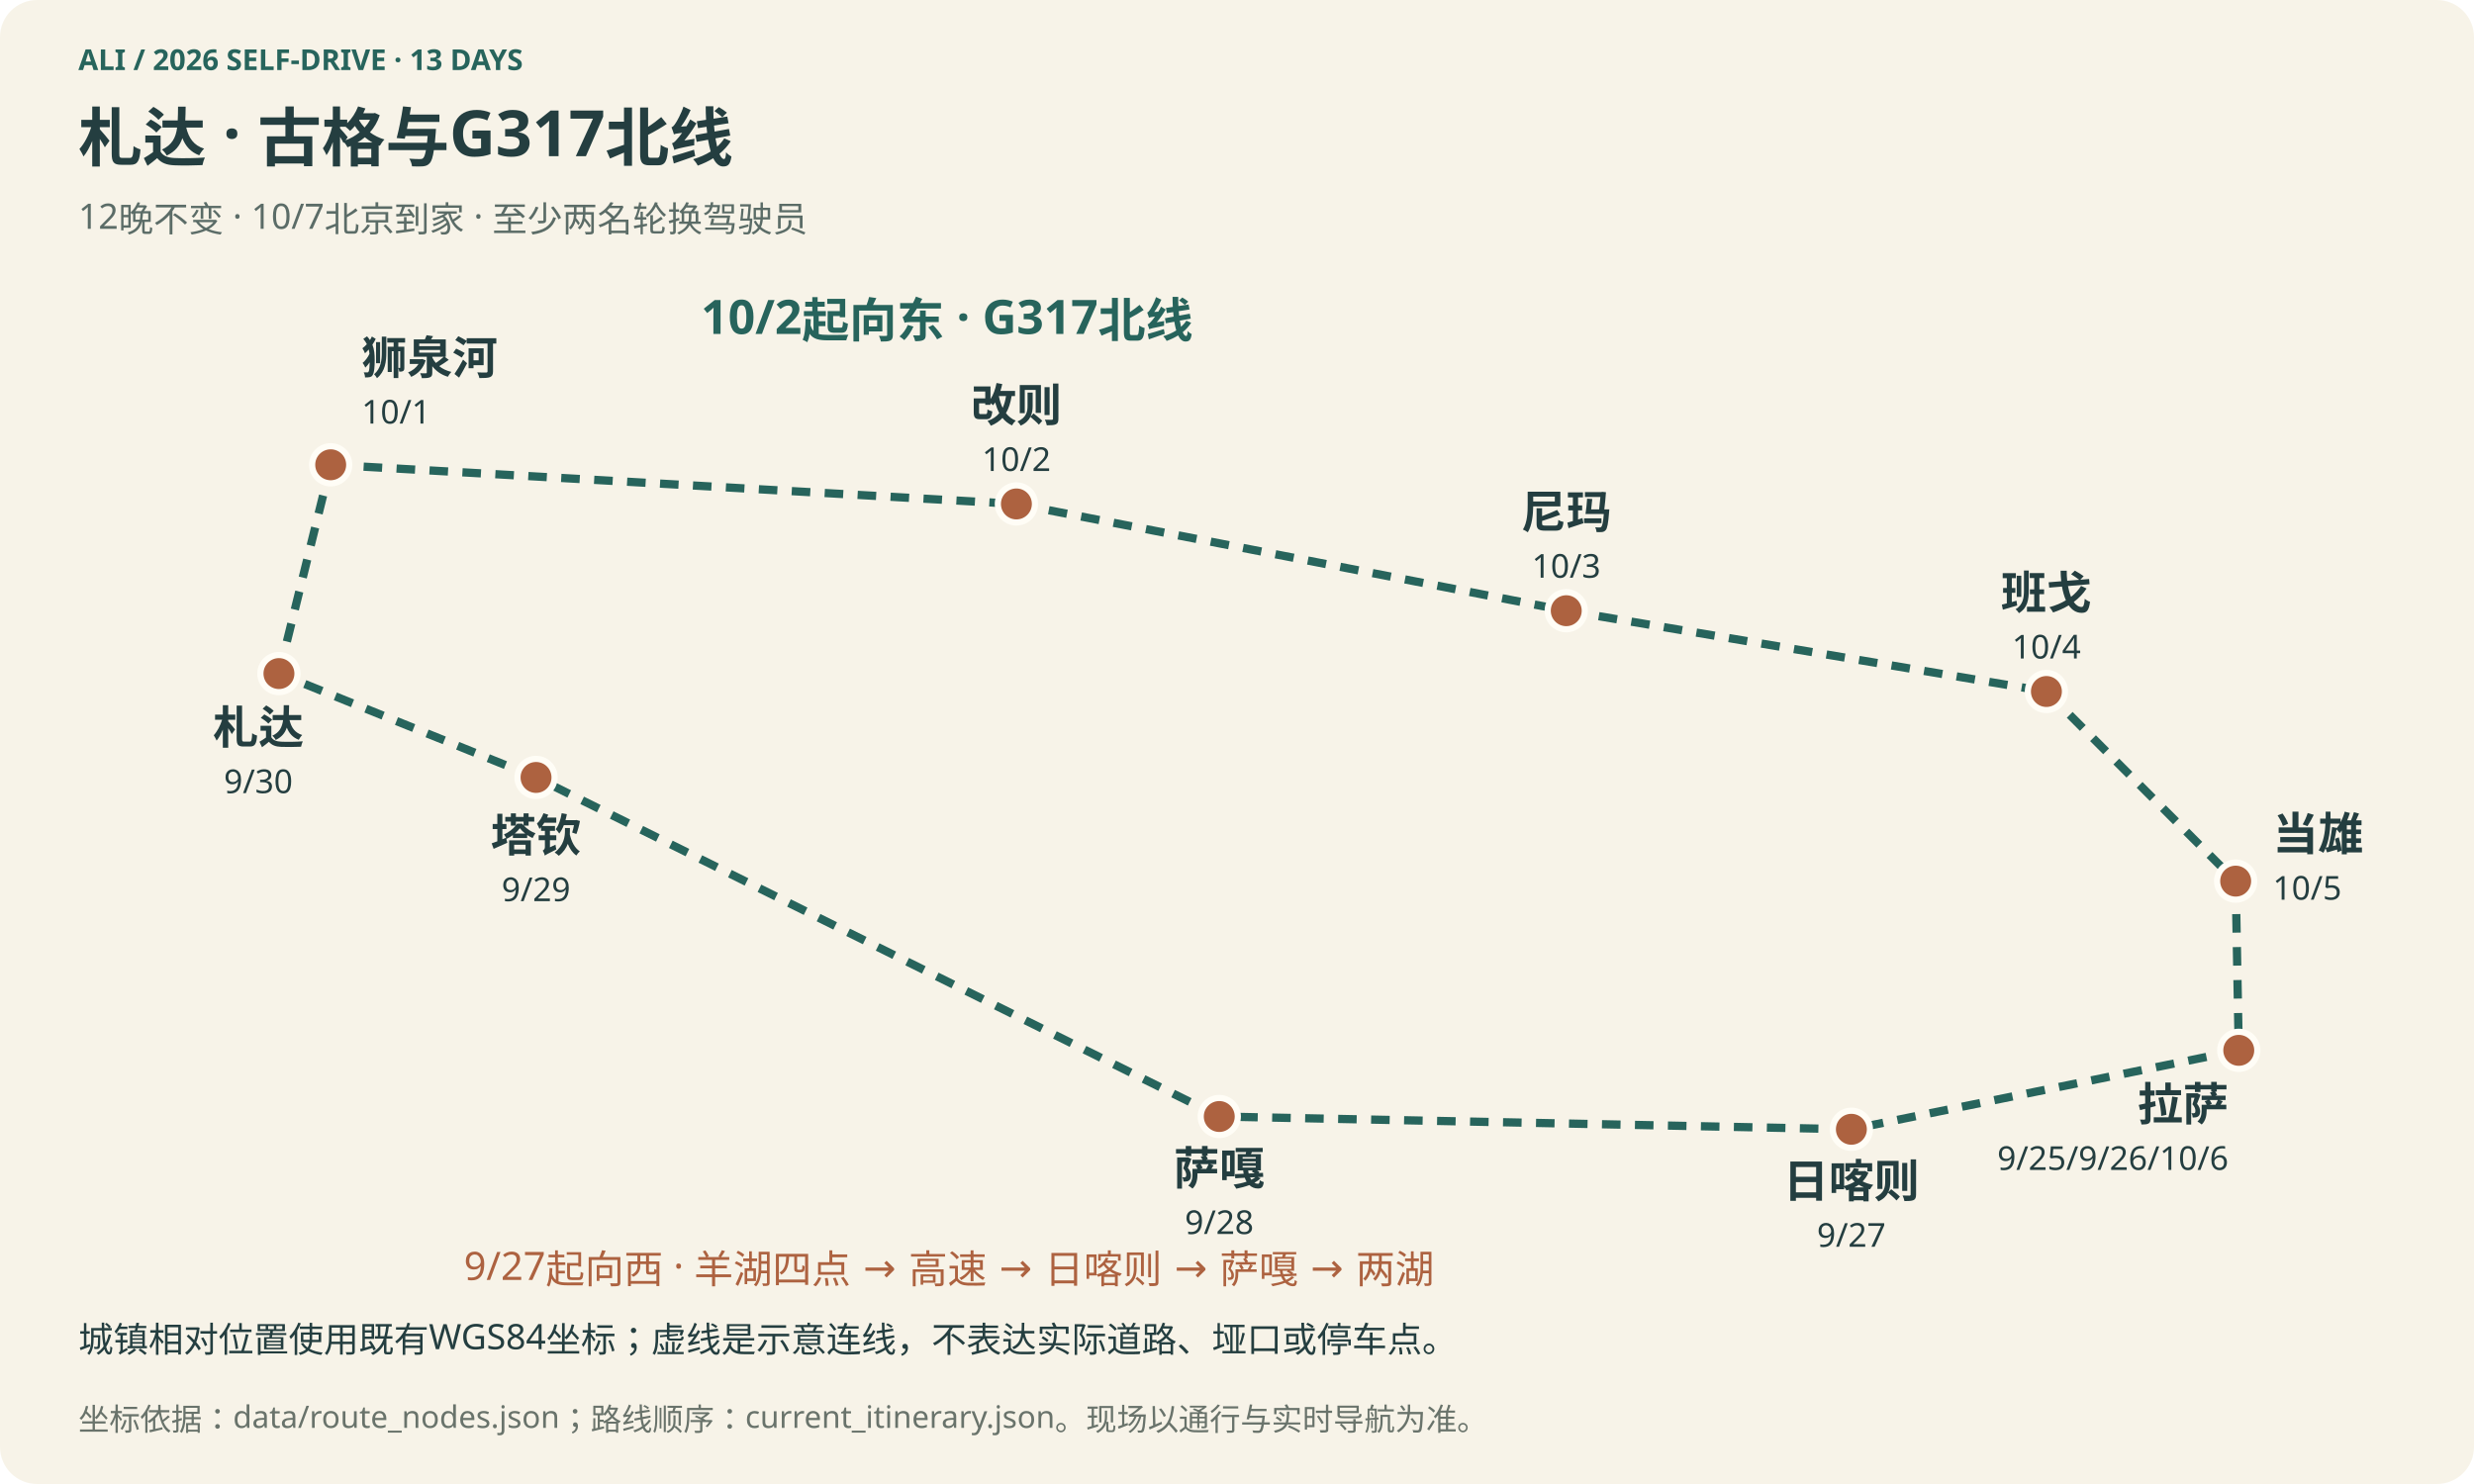
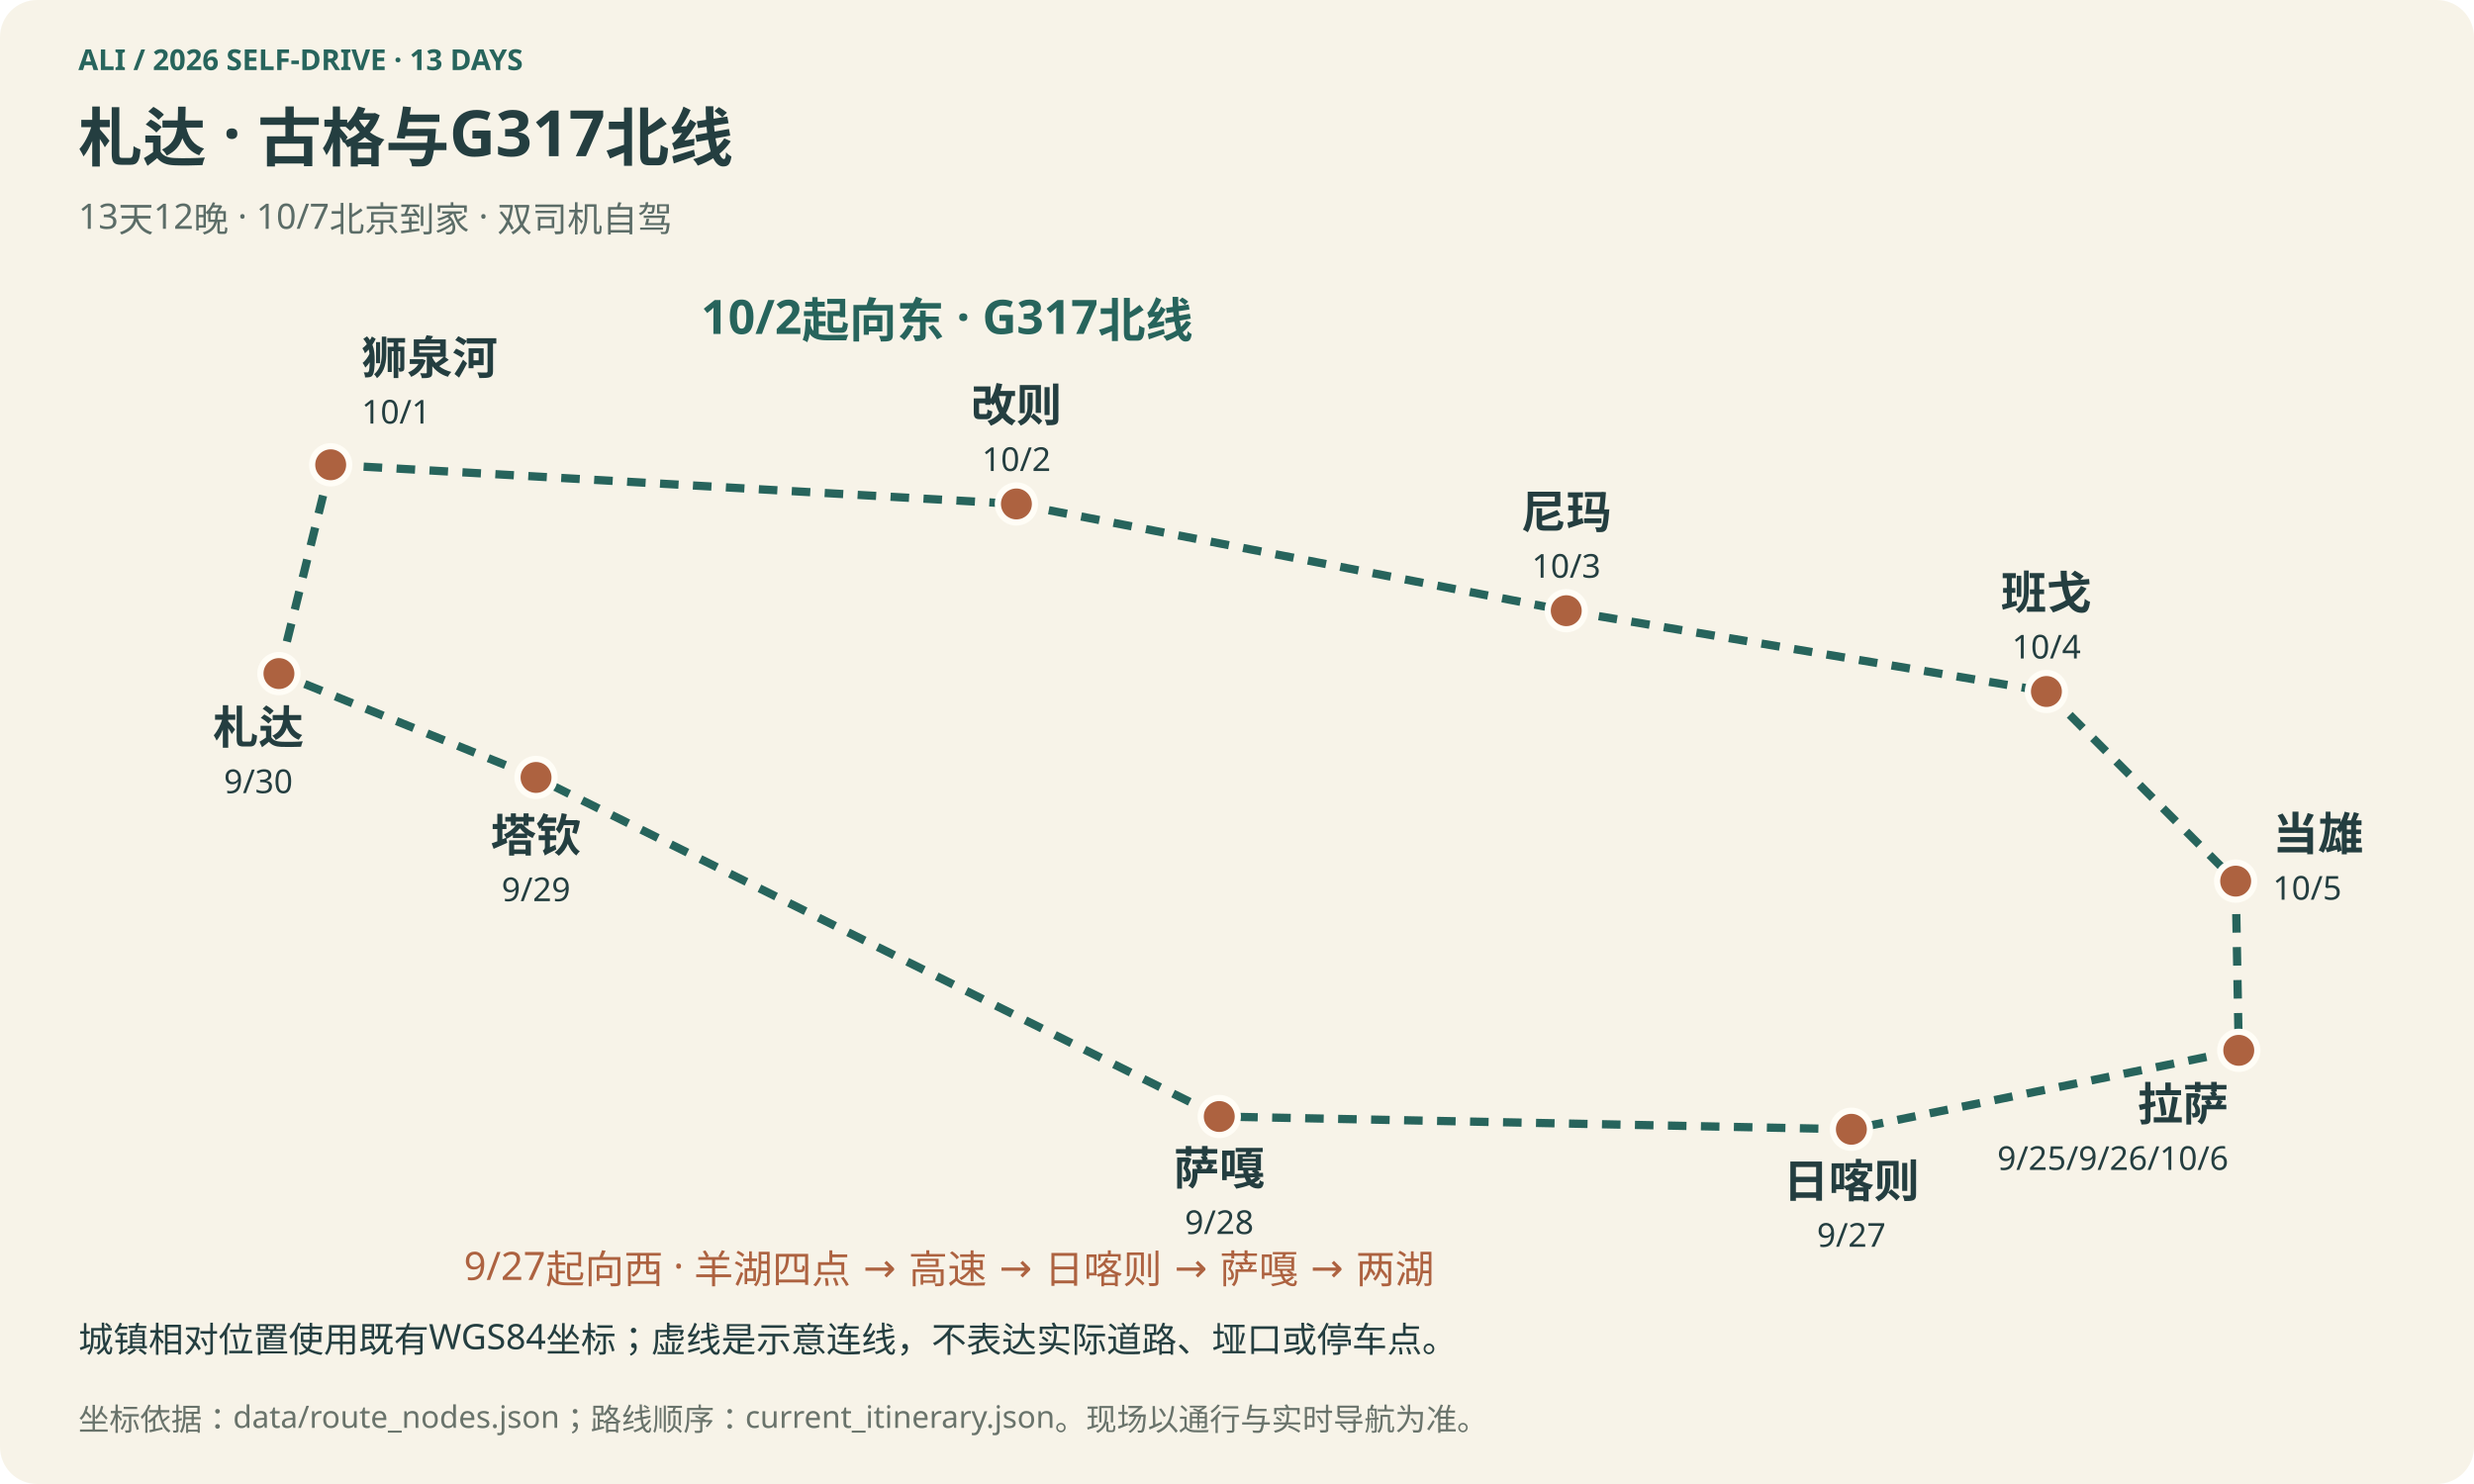
<svg xmlns="http://www.w3.org/2000/svg" viewBox="0 0 1200 720" class="ali-route-map" role="img">
  <g font-family="PingFang SC,Microsoft YaHei,sans-serif">
    <rect width="1200" height="720" rx="18" fill="#f7f3e8" />
    <text x="38.0" y="34.0" font-size="14" fill="#27645c" text-anchor="start" font-weight="600">ALI / 2026     SELF-DRIVE · 13 DAYS</text>
    <text x="38.0" y="78.0" font-size="31" fill="#243e40" text-anchor="start" font-weight="700">札达 · 古格与G317北线</text>
-     <text x="38.0" y="111.0" font-size="17" fill="#5b6c67" text-anchor="start" font-weight="400">12晚不变 · 10/7北京到家 · 至少两名轮换驾驶员</text>
+     <text x="38.0" y="111.0" font-size="17" fill="#5b6c67" text-anchor="start" font-weight="400">13天12晚 · 10/7北京到家 · 双司机自驾</text>
    <g data-layer="route-a">
      <line x1="1085.9" y1="509.6" x2="898.0" y2="547.9" stroke="#27645c" stroke-width="4" stroke-dasharray="9 7" />
      <line x1="898.0" y1="547.9" x2="591.4" y2="541.7" stroke="#27645c" stroke-width="4" stroke-dasharray="9 7" />
      <line x1="591.4" y1="541.7" x2="260.0" y2="377.2" stroke="#27645c" stroke-width="4" stroke-dasharray="9 7" />
      <line x1="260.0" y1="377.2" x2="135.3" y2="326.8" stroke="#27645c" stroke-width="4" stroke-dasharray="9 7" />
      <line x1="135.3" y1="326.8" x2="160.4" y2="225.5" stroke="#27645c" stroke-width="4" stroke-dasharray="9 7" />
      <line x1="160.4" y1="225.5" x2="493.0" y2="244.5" stroke="#27645c" stroke-width="4" stroke-dasharray="9 7" />
      <line x1="493.0" y1="244.5" x2="759.7" y2="296.3" stroke="#27645c" stroke-width="4" stroke-dasharray="9 7" />
      <line x1="759.7" y1="296.3" x2="992.6" y2="335.5" stroke="#27645c" stroke-width="4" stroke-dasharray="9 7" />
      <line x1="992.6" y1="335.5" x2="1084.4" y2="427.5" stroke="#27645c" stroke-width="4" stroke-dasharray="9 7" />
      <line x1="1084.4" y1="427.5" x2="1085.9" y2="509.6" stroke="#27645c" stroke-width="4" stroke-dasharray="9 7" />
    </g>
    <g data-layer="lodging">
-       <g class="point tier-1" data-point-id="lhasa" data-title="拉萨" data-summary="D1 北京 → 拉萨。不加景点；不以早落地换高强度活动。；D2 拉萨适应。只锁一个主要人文项目；身体状态优先。；D12 当雄 → 拉萨。不抵押返城缓冲；验车、油量、还车回执与机场接送优先。" data-day-a="9/25/9/26/10/6" data-kind="place" data-tier="1" data-action="core" data-status="documented" data-route-scope="A" data-elevation="3660" data-cost-basis="2026-09-14规划；点位与连线不是停车、准入或飞行许可。">
+       <g class="point tier-1" data-point-id="lhasa" data-title="拉萨" data-summary="D1 北京 → 拉萨。入住、晚餐、休息，留意身体状态。；D2 拉萨适应。只锁一个主要人文项目；身体状态优先。；D12 当雄 → 拉萨。目标12:00—14:00返拉萨；还车、休息、确认次日送机。早到再逛市区。" data-day-a="9/25/9/26/10/6" data-kind="place" data-tier="1" data-action="core" data-status="documented" data-route-scope="A" data-elevation="3660" data-cost-basis="2026-09-14规划；点位与连线不是停车、准入或飞行许可。">
        <circle class="point-symbol" cx="1085.9" cy="509.6" r="9" fill="#ad6240" stroke="#fffdf6" stroke-width="3" />
        <text x="1080.9" y="543.6" font-size="22" fill="#243e40" text-anchor="end" font-weight="700">拉萨</text>
        <text x="1080.9" y="567.6" font-size="16" fill="#243e40" text-anchor="end" font-weight="400">9/25/9/26/10/6</text>
      </g>
-       <g class="point tier-1" data-point-id="shigatse" data-title="日喀则" data-summary="D3 羊湖四点 → 日喀则。2、3号必保；不去日托寺、卡若拉、满拉与江孜。东岸连接路待核；门到门约11—12.5小时。" data-day-a="9/27" data-kind="place" data-tier="1" data-action="core" data-status="documented" data-route-scope="A" data-elevation="3840" data-cost-basis="2026-09-14规划；点位与连线不是停车、准入或飞行许可。">
+       <g class="point tier-1" data-point-id="shigatse" data-title="日喀则" data-summary="D3 羊湖四点 → 日喀则。2、3号优先；鲁日拉接线待确认。门到门约11—12.5小时，目标18:30—19:30到店。" data-day-a="9/27" data-kind="place" data-tier="1" data-action="core" data-status="documented" data-route-scope="A" data-elevation="3840" data-cost-basis="2026-09-14规划；点位与连线不是停车、准入或飞行许可。">
        <circle class="point-symbol" cx="898.0" cy="547.9" r="9" fill="#ad6240" stroke="#fffdf6" stroke-width="3" />
        <text x="898.0" y="580.9" font-size="22" fill="#243e40" text-anchor="middle" font-weight="700">日喀则</text>
        <text x="898.0" y="604.9" font-size="16" fill="#243e40" text-anchor="middle" font-weight="400">9/27</text>
      </g>
      <g class="point tier-1" data-point-id="saga" data-title="萨嘎" data-summary="D4 日喀则 → 萨嘎。扎什伦布寺仅条件短访，不挤占驾驶休息；默认07:45—08:00离城。" data-day-a="9/28" data-kind="place" data-tier="1" data-action="core" data-status="documented" data-route-scope="A" data-elevation="4485" data-cost-basis="2026-09-14规划；点位与连线不是停车、准入或飞行许可。">
        <circle class="point-symbol" cx="591.4" cy="541.7" r="9" fill="#ad6240" stroke="#fffdf6" stroke-width="3" />
        <text x="591.4" y="574.7" font-size="22" fill="#243e40" text-anchor="middle" font-weight="700">萨嘎</text>
        <text x="591.4" y="598.7" font-size="16" fill="#243e40" text-anchor="middle" font-weight="400">9/28</text>
      </g>
-       <g class="point tier-1" data-point-id="darchen" data-title="塔钦" data-summary="D5 萨嘎 → 两湖 → 塔钦。玛旁45—60分钟，拉昂30—40分钟；门到门约11.5—13小时。超窗删减，不拿游客中心冒充湖景。" data-day-a="9/29" data-kind="place" data-tier="1" data-action="core" data-status="documented" data-route-scope="A" data-elevation="4680" data-cost-basis="2026-09-14规划；点位与连线不是停车、准入或飞行许可。">
+       <g class="point tier-1" data-point-id="darchen" data-title="塔钦" data-summary="D5 萨嘎 → 两湖 → 塔钦。玛旁45—60分钟，拉昂30—40分钟；门到门约11.5—13小时，延误先减沿途停车。" data-day-a="9/29" data-kind="place" data-tier="1" data-action="core" data-status="documented" data-route-scope="A" data-elevation="4680" data-cost-basis="2026-09-14规划；点位与连线不是停车、准入或飞行许可。">
        <circle class="point-symbol" cx="260.0" cy="377.2" r="9" fill="#ad6240" stroke="#fffdf6" stroke-width="3" />
        <text x="260.0" y="413.2" font-size="22" fill="#243e40" text-anchor="middle" font-weight="700">塔钦</text>
        <text x="260.0" y="437.2" font-size="16" fill="#243e40" text-anchor="middle" font-weight="400">9/29</text>
      </g>
      <g class="point tier-1" data-point-id="zanda" data-title="札达" data-summary="D6 晨观神山 → 札达。不转山；托林寺争取今天参访，明早留给古格。" data-day-a="9/30" data-kind="place" data-tier="1" data-action="core" data-status="documented" data-route-scope="A" data-elevation="3730" data-cost-basis="2026-09-14规划；点位与连线不是停车、准入或飞行许可。">
        <circle class="point-symbol" cx="135.3" cy="326.8" r="9" fill="#ad6240" stroke="#fffdf6" stroke-width="3" />
        <text x="125.3" y="360.8" font-size="22" fill="#243e40" text-anchor="middle" font-weight="700">札达</text>
        <text x="125.3" y="384.8" font-size="16" fill="#243e40" text-anchor="middle" font-weight="400">9/30</text>
      </g>
-       <g class="point tier-1" data-point-id="shiquanhe" data-title="狮泉河" data-summary="D7 古格 → 狮泉河。参访后余程268.4km / 4h23m，不重复加晨间路程。开殿、讲解与摄影规则临行核实。" data-day-a="10/1" data-kind="place" data-tier="1" data-action="core" data-status="documented" data-route-scope="A" data-elevation="4280" data-cost-basis="2026-09-14规划；点位与连线不是停车、准入或飞行许可。">
+       <g class="point tier-1" data-point-id="shiquanhe" data-title="狮泉河" data-summary="D7 古格 → 狮泉河。古格看壁画与开放殿堂，提前确认讲解；目标18:00—19:00狮泉河。" data-day-a="10/1" data-kind="place" data-tier="1" data-action="core" data-status="documented" data-route-scope="A" data-elevation="4280" data-cost-basis="2026-09-14规划；点位与连线不是停车、准入或飞行许可。">
        <circle class="point-symbol" cx="160.4" cy="225.5" r="9" fill="#ad6240" stroke="#fffdf6" stroke-width="3" />
        <text x="175.4" y="181.5" font-size="22" fill="#243e40" text-anchor="start" font-weight="700">狮泉河</text>
        <text x="175.4" y="205.5" font-size="16" fill="#243e40" text-anchor="start" font-weight="400">10/1</text>
      </g>
-       <g class="point tier-1" data-point-id="gaize" data-title="改则" data-summary="D8 狮泉河 → 物玛措 → 改则。不同起点的酒店主线为486.2km / 6h33m，不混用。停车、湖岸准入和飞行许可分别核实。" data-day-a="10/2" data-kind="place" data-tier="1" data-action="core" data-status="documented" data-route-scope="A" data-elevation="4425" data-cost-basis="2026-09-14规划；点位与连线不是停车、准入或飞行许可。">
+       <g class="point tier-1" data-point-id="gaize" data-title="改则" data-summary="D8 狮泉河 → 物玛措 → 改则。物玛措停35—45分钟；停车、湖岸入口和飞行许可待核。目标17:30—19:00改则。" data-day-a="10/2" data-kind="place" data-tier="1" data-action="core" data-status="documented" data-route-scope="A" data-elevation="4425" data-cost-basis="2026-09-14规划；点位与连线不是停车、准入或飞行许可。">
        <circle class="point-symbol" cx="493.0" cy="244.5" r="9" fill="#ad6240" stroke="#fffdf6" stroke-width="3" />
        <text x="493.0" y="204.5" font-size="22" fill="#243e40" text-anchor="middle" font-weight="700">改则</text>
        <text x="493.0" y="228.5" font-size="16" fill="#243e40" text-anchor="middle" font-weight="400">10/2</text>
      </g>
-       <g class="point tier-1" data-point-id="nyima" data-title="尼玛" data-summary="D9 改则 → 大地之树 → 尼玛。主线上的拍摄窗口，不合并成长途日；大地之树不是色林措天空之树。" data-day-a="10/3" data-kind="place" data-tier="1" data-action="core" data-status="documented" data-route-scope="A" data-elevation="4530" data-cost-basis="2026-09-14规划；点位与连线不是停车、准入或飞行许可。">
+       <g class="point tier-1" data-point-id="nyima" data-title="尼玛" data-summary="D9 改则 → 大地之树 → 尼玛。观景合计约60—75分钟，航拍有许可才飞；目标16:00—18:00尼玛。" data-day-a="10/3" data-kind="place" data-tier="1" data-action="core" data-status="documented" data-route-scope="A" data-elevation="4530" data-cost-basis="2026-09-14规划；点位与连线不是停车、准入或飞行许可。">
        <circle class="point-symbol" cx="759.7" cy="296.3" r="9" fill="#ad6240" stroke="#fffdf6" stroke-width="3" />
        <text x="759.7" y="256.3" font-size="22" fill="#243e40" text-anchor="middle" font-weight="700">尼玛</text>
        <text x="759.7" y="280.3" font-size="16" fill="#243e40" text-anchor="middle" font-weight="400">10/3</text>
      </g>
-       <g class="point tier-1" data-point-id="bange" data-title="班戈" data-summary="D10 尼玛 → 色林措 → 班戈。美人尖接线未计入导航值；学嘎尔是区域针，不是已核停车场。不加天空之树或环湖。" data-day-a="10/4" data-kind="place" data-tier="1" data-action="core" data-status="documented" data-route-scope="A" data-elevation="4715" data-cost-basis="2026-09-14规划；点位与连线不是停车、准入或飞行许可。">
+       <g class="point tier-1" data-point-id="bange" data-title="班戈" data-summary="D10 尼玛 → 色林措 → 班戈。学嘎尔入口待核，14:30前离开；美人尖接线另计。目标17:00—18:30班戈。" data-day-a="10/4" data-kind="place" data-tier="1" data-action="core" data-status="documented" data-route-scope="A" data-elevation="4715" data-cost-basis="2026-09-14规划；点位与连线不是停车、准入或飞行许可。">
        <circle class="point-symbol" cx="992.6" cy="335.5" r="9" fill="#ad6240" stroke="#fffdf6" stroke-width="3" />
        <text x="992.6" y="295.5" font-size="22" fill="#243e40" text-anchor="middle" font-weight="700">班戈</text>
        <text x="992.6" y="319.5" font-size="16" fill="#243e40" text-anchor="middle" font-weight="400">10/4</text>
      </g>
-       <g class="point tier-1" data-point-id="damxung" data-title="当雄" data-summary="D11 班戈 → 纳木措 → 当雄。景区另留3—4小时；车辆合同、保险与景区准入独立核验。不去圣象天门。" data-day-a="10/5" data-kind="place" data-tier="1" data-action="core" data-status="documented" data-route-scope="A" data-elevation="4285" data-cost-basis="2026-09-14规划；点位与连线不是停车、准入或飞行许可。">
+       <g class="point tier-1" data-point-id="damxung" data-title="当雄" data-summary="D11 班戈 → 纳木措 → 当雄。景区留3—4小时；道路、景区与车辆准入须确认。目标17:00—19:30当雄。" data-day-a="10/5" data-kind="place" data-tier="1" data-action="core" data-status="documented" data-route-scope="A" data-elevation="4285" data-cost-basis="2026-09-14规划；点位与连线不是停车、准入或飞行许可。">
        <circle class="point-symbol" cx="1084.4" cy="427.5" r="9" fill="#ad6240" stroke="#fffdf6" stroke-width="3" />
        <text x="1102.4" y="412.5" font-size="22" fill="#243e40" text-anchor="start" font-weight="700">当雄</text>
        <text x="1102.4" y="436.5" font-size="16" fill="#243e40" text-anchor="start" font-weight="400">10/5</text>
      </g>
    </g>
    <text x="340.0" y="162.0" font-size="23" fill="#27645c" text-anchor="start" font-weight="600">10/2起向东 · G317北线</text>
    <text x="225.0" y="621.0" font-size="19" fill="#ad6240" text-anchor="start" font-weight="400">9/27起向西 · 羊湖四点 → 高速 → 日喀则 → 萨嘎 → 两湖</text>
    <text x="38.0" y="656.0" font-size="17" fill="#243e40" text-anchor="start" font-weight="400">城镇相对位置使用既有WGS84坐标；虚线是示意连线，不表达实际道路、垭口或停车点。</text>
    <text x="38.0" y="694.0" font-size="15" fill="#69736b" text-anchor="start" font-weight="400">坐标依据：data/route_nodes.json；路线顺序：current_itinerary.json。现场以通行与实时导航为准。</text>
    <g data-layer="route-a" />
    <g data-layer="route-b" />
    <g data-layer="route-common" />
    <g data-layer="lodging" />
    <g data-layer="sights-core" />
    <g data-layer="sights-secondary" />
    <g data-layer="passes" />
    <g data-layer="places" />
    <g data-layer="culture" />
    <g data-layer="water-landforms" />
    <g data-layer="context-landmarks" />
    <g data-layer="alternatives" />
  </g>
</svg>
